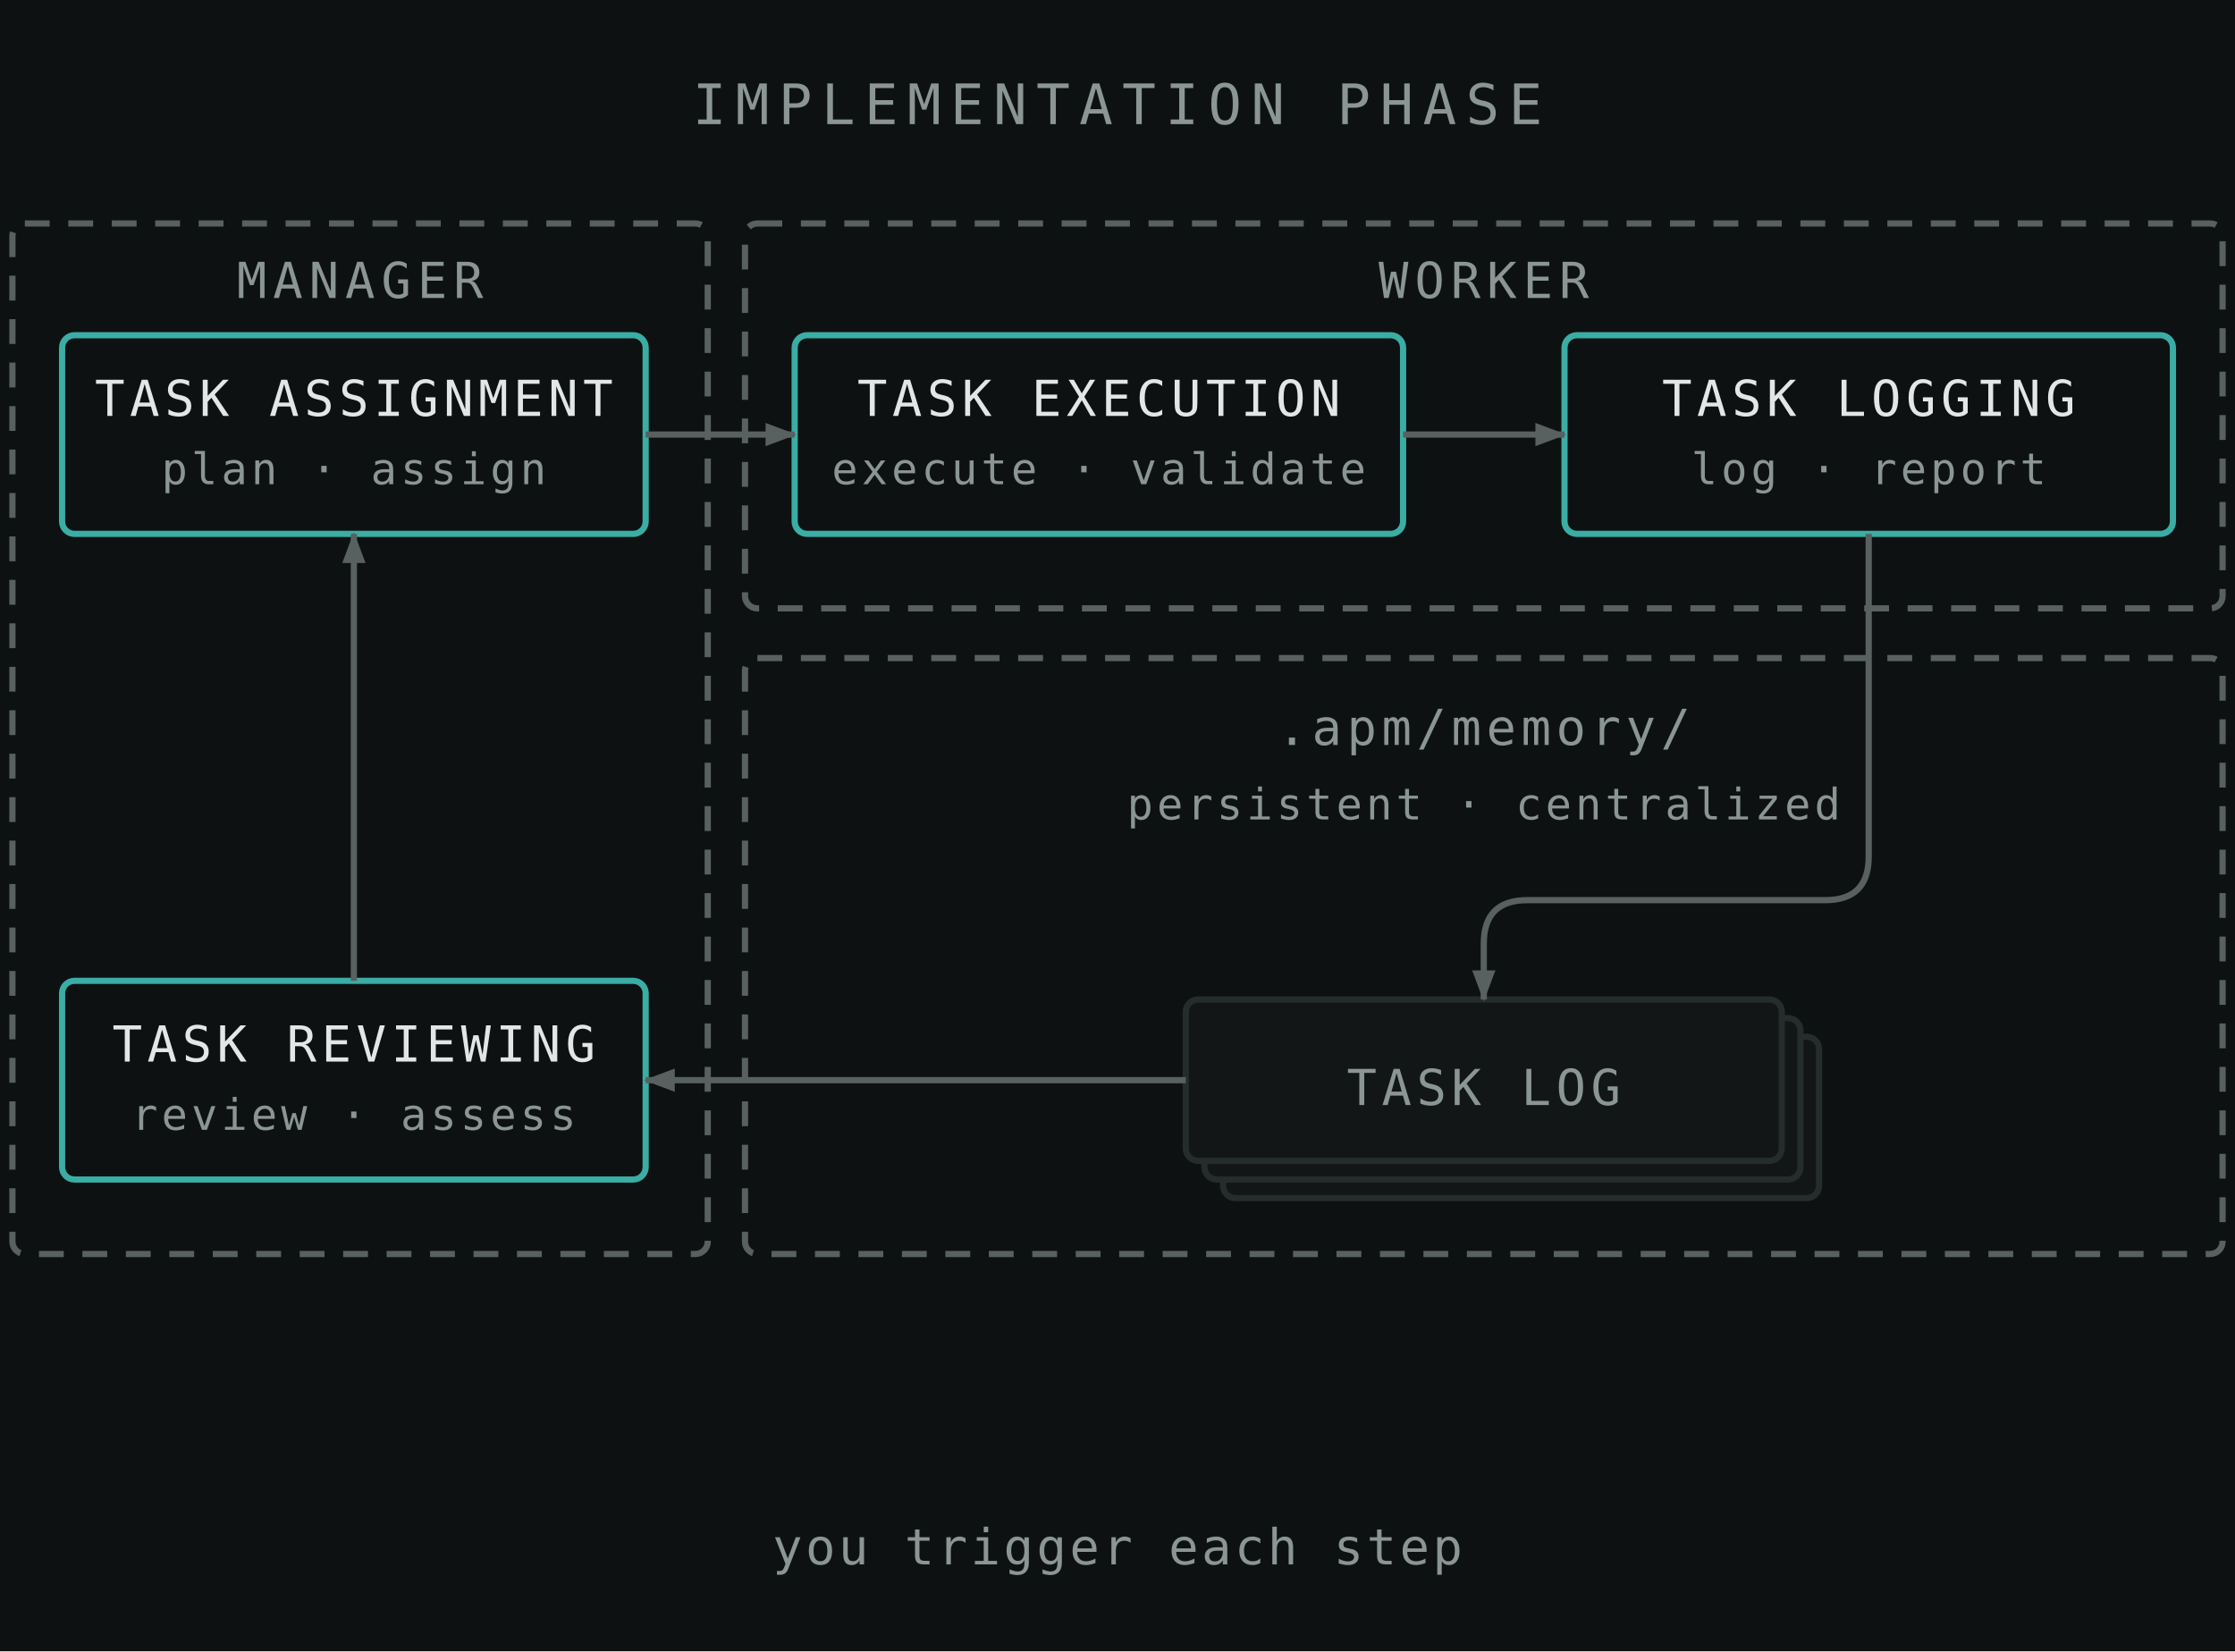
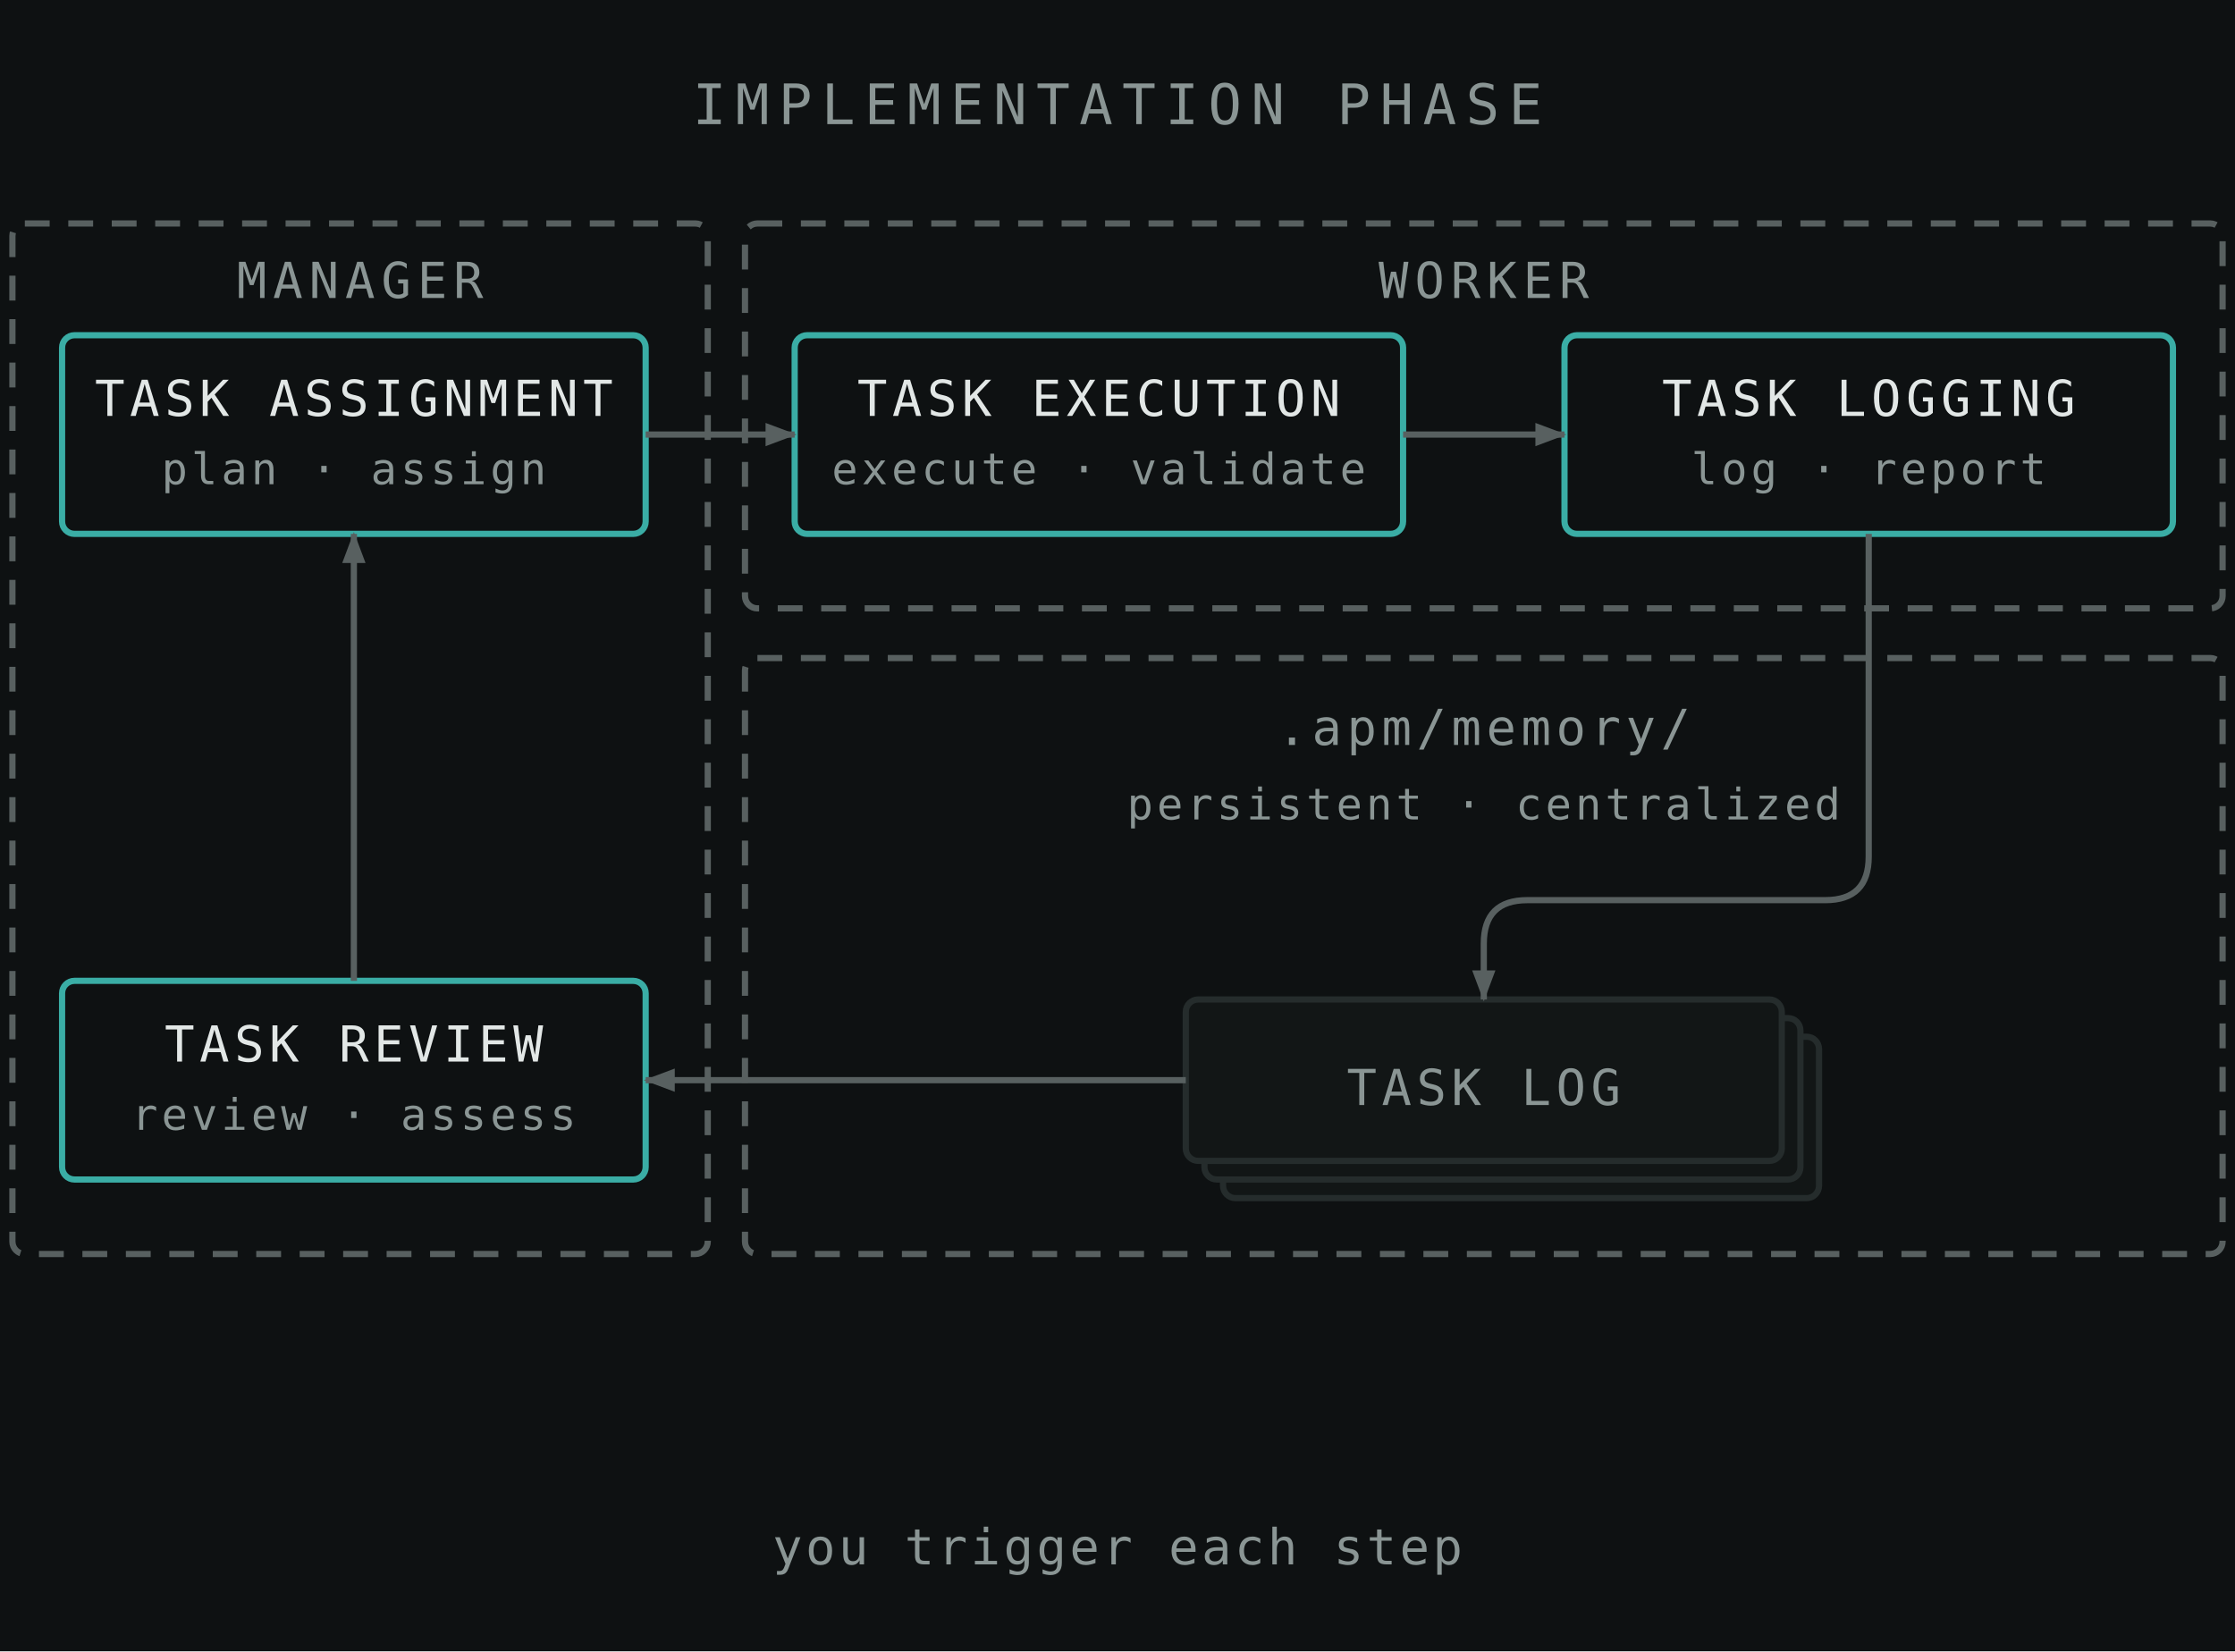
<svg xmlns="http://www.w3.org/2000/svg" viewBox="0 0 360 266" fill="none">
  <defs>
    <marker id="ah" viewBox="0 0 8 6" refX="7.5" refY="3" markerWidth="5" markerHeight="5" orient="auto-start-reverse">
      <path d="M0,0 L8,3 L0,6 Z" fill="#586060" />
    </marker>
  </defs>
  <rect width="360" height="266" fill="#0e1112" />
  <text x="180" y="20" font-family="'JetBrains Mono', monospace" font-size="9" fill="#8a9594" letter-spacing="1.5" text-anchor="middle">IMPLEMENTATION PHASE</text>
  <rect x="2" y="36" width="112" height="166" rx="2" stroke="#586060" stroke-width="1" stroke-dasharray="4 3" />
  <text x="58" y="48" font-family="'JetBrains Mono', monospace" font-size="8" fill="#8a9594" letter-spacing="1.0" text-anchor="middle">MANAGER</text>
  <rect x="120" y="36" width="238" height="62" rx="2" stroke="#586060" stroke-width="1" stroke-dasharray="4 3" />
  <text x="239" y="48" font-family="'JetBrains Mono', monospace" font-size="8" fill="#8a9594" letter-spacing="1.0" text-anchor="middle">WORKER</text>
  <rect x="120" y="106" width="238" height="96" rx="2" stroke="#586060" stroke-width="1" stroke-dasharray="4 3" />
  <text x="239" y="120" font-family="'JetBrains Mono', monospace" font-size="8" fill="#8a9594" letter-spacing="0.8" text-anchor="middle">.apm/memory/</text>
  <text x="239" y="132" font-family="'JetBrains Mono', monospace" font-size="7" fill="#8a9594" letter-spacing="0.6" text-anchor="middle">persistent · centralized</text>
  <rect x="10" y="54" width="94" height="32" rx="2" stroke="#3aada5" stroke-width="1" />
  <text x="57" y="67" font-family="'JetBrains Mono', monospace" font-size="8" fill="#e2e7e6" letter-spacing="0.8" text-anchor="middle">TASK ASSIGNMENT</text>
  <text x="57" y="78" font-family="'JetBrains Mono', monospace" font-size="7" fill="#8a9594" letter-spacing="0.6" text-anchor="middle">plan · assign</text>
  <rect x="128" y="54" width="98" height="32" rx="2" stroke="#3aada5" stroke-width="1" />
  <text x="177" y="67" font-family="'JetBrains Mono', monospace" font-size="8" fill="#e2e7e6" letter-spacing="0.8" text-anchor="middle">TASK EXECUTION</text>
  <text x="177" y="78" font-family="'JetBrains Mono', monospace" font-size="7" fill="#8a9594" letter-spacing="0.6" text-anchor="middle">execute · validate</text>
  <rect x="252" y="54" width="98" height="32" rx="2" stroke="#3aada5" stroke-width="1" />
  <text x="301" y="67" font-family="'JetBrains Mono', monospace" font-size="8" fill="#e2e7e6" letter-spacing="0.8" text-anchor="middle">TASK LOGGING</text>
  <text x="301" y="78" font-family="'JetBrains Mono', monospace" font-size="7" fill="#8a9594" letter-spacing="0.6" text-anchor="middle">log · report</text>
  <rect x="197" y="167" width="96" height="26" rx="2" stroke="#252c2c" stroke-width="1" fill="#121616" />
  <rect x="194" y="164" width="96" height="26" rx="2" stroke="#252c2c" stroke-width="1" fill="#121616" />
  <rect x="191" y="161" width="96" height="26" rx="2" stroke="#252c2c" stroke-width="1" fill="#121616" />
  <text x="239" y="178" font-family="'JetBrains Mono', monospace" font-size="8" fill="#8a9594" letter-spacing="0.8" text-anchor="middle">TASK LOG</text>
  <rect x="10" y="158" width="94" height="32" rx="2" stroke="#3aada5" stroke-width="1" />
-   <text x="57" y="171" font-family="'JetBrains Mono', monospace" font-size="8" fill="#e2e7e6" letter-spacing="0.8" text-anchor="middle">TASK REVIEWING</text>
+   <text x="57" y="171" font-family="'JetBrains Mono', monospace" font-size="8" fill="#e2e7e6" letter-spacing="0.8" text-anchor="middle">TASK REVIEW</text>
  <text x="57" y="182" font-family="'JetBrains Mono', monospace" font-size="7" fill="#8a9594" letter-spacing="0.6" text-anchor="middle">review · assess</text>
  <path d="M 104,70 L 128,70" stroke="#586060" stroke-width="1" fill="none" marker-end="url(#ah)" />
  <path d="M 226,70 L 252,70" stroke="#586060" stroke-width="1" fill="none" marker-end="url(#ah)" />
  <path d="M 301,86 L 301,138 Q 301,145 294,145 L 246,145 Q 239,145 239,152 L 239,161" stroke="#586060" stroke-width="1" fill="none" marker-end="url(#ah)" />
  <path d="M 191,174 L 104,174" stroke="#586060" stroke-width="1" fill="none" marker-end="url(#ah)" />
  <path d="M 57,158 L 57,86" stroke="#586060" stroke-width="1" fill="none" marker-end="url(#ah)" />
  <text x="180" y="252" font-family="'JetBrains Mono', monospace" font-size="8" fill="#8a9594" letter-spacing="0.5" text-anchor="middle">you trigger each step</text>
</svg>
